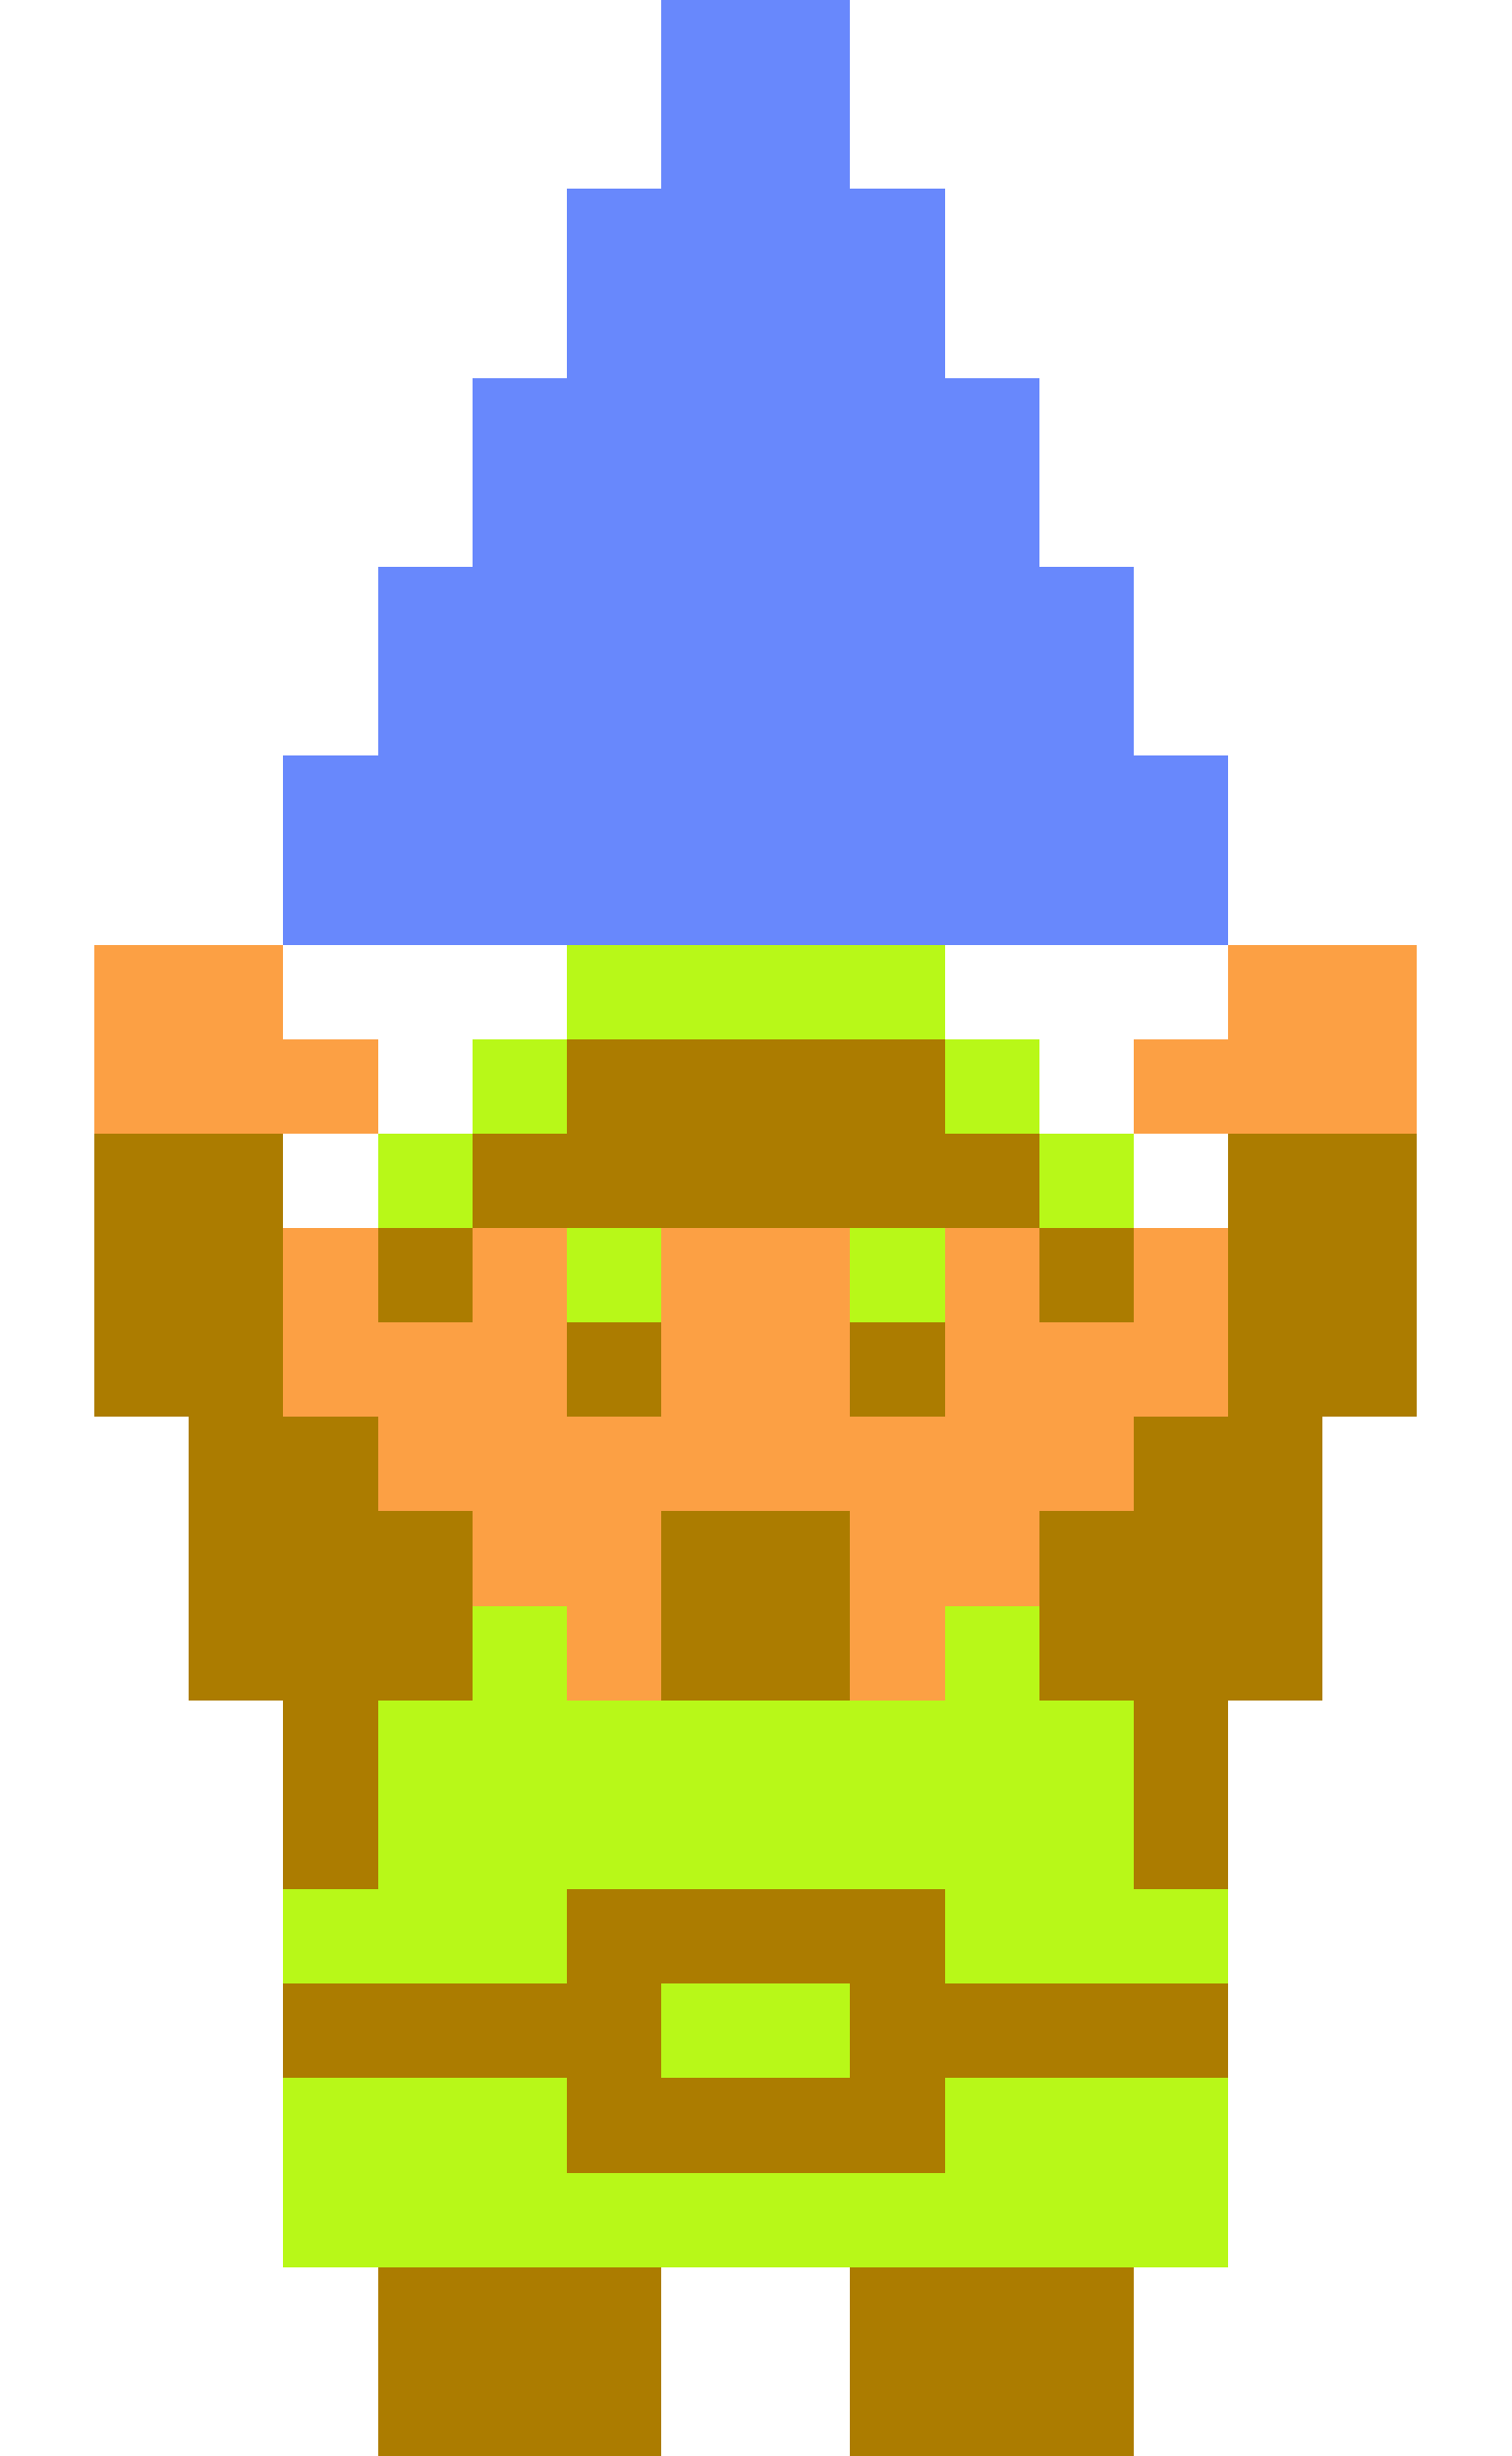
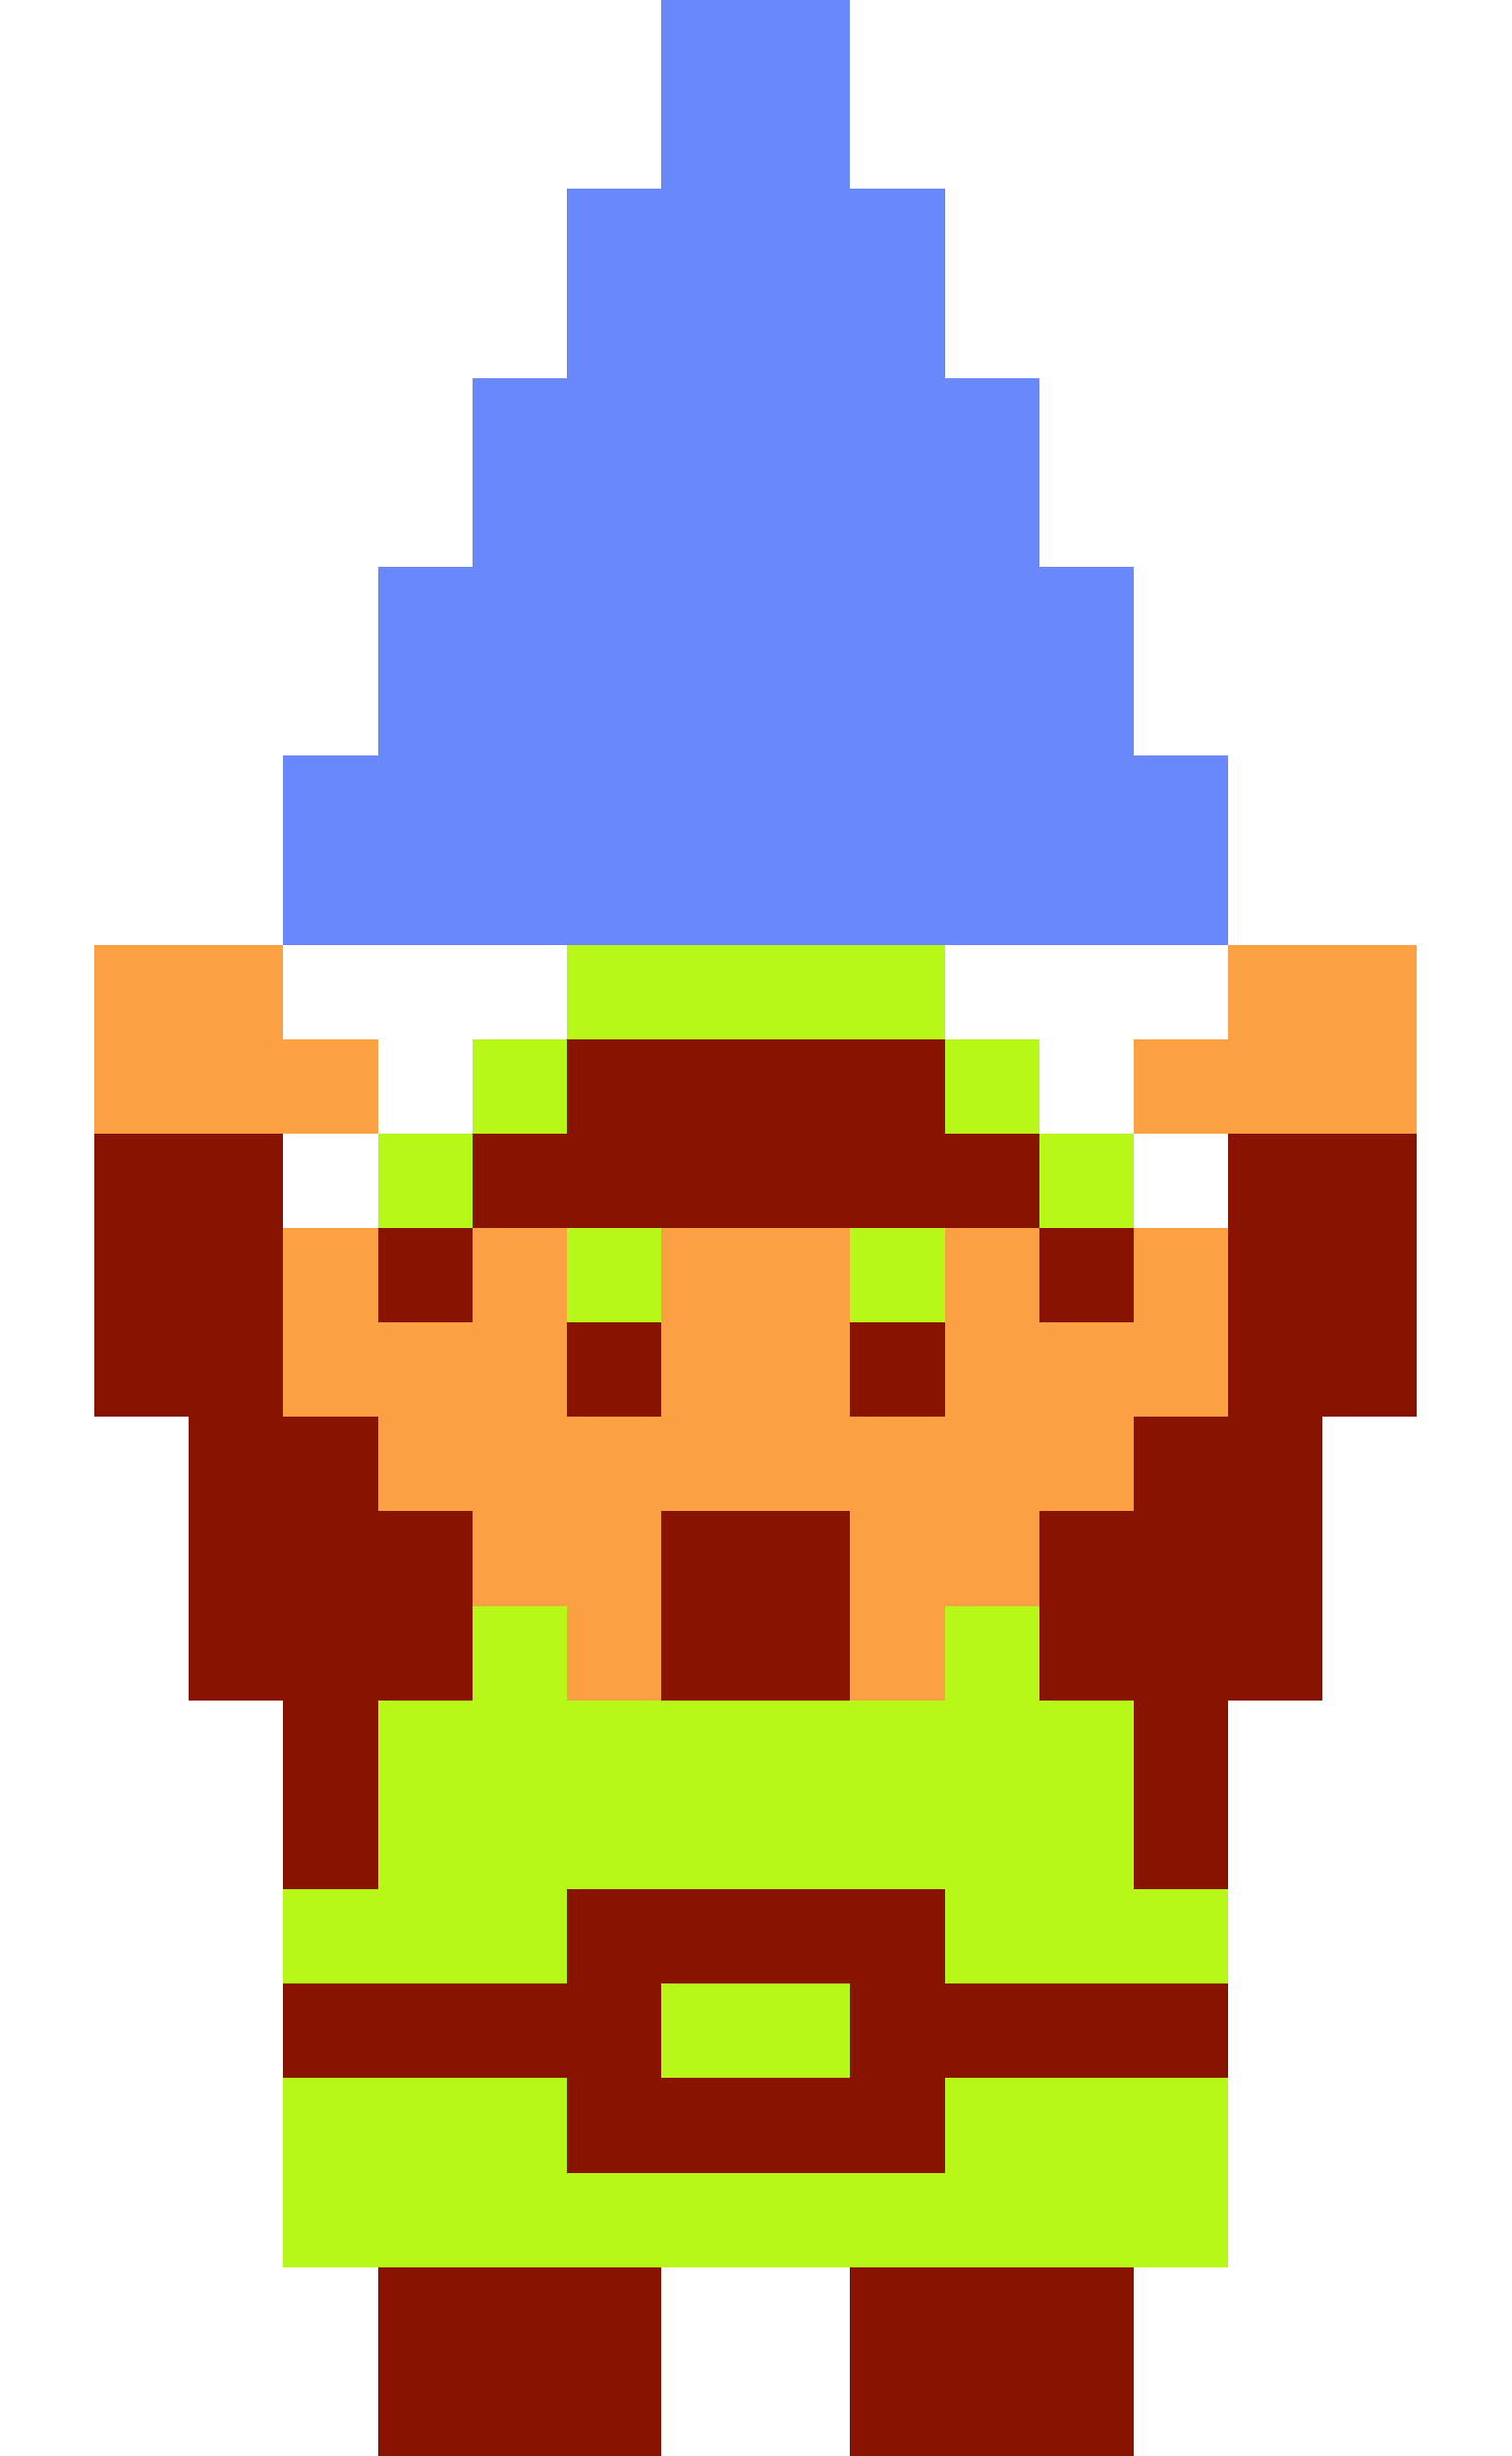
<svg xmlns="http://www.w3.org/2000/svg" xmlns:xlink="http://www.w3.org/1999/xlink" viewBox="0 0 32 52" width="32" height="52" shape-rendering="crispEdges">
  <g id="frame0" opacity="1">
    <rect x="14" y="0" width="4" height="1" fill="#6888fc" />
    <rect x="14" y="1" width="4" height="1" fill="#6888fc" />
    <rect x="14" y="2" width="4" height="1" fill="#6888fc" />
    <rect x="14" y="3" width="4" height="1" fill="#6888fc" />
    <rect x="12" y="4" width="8" height="1" fill="#6888fc" />
    <rect x="12" y="5" width="8" height="1" fill="#6888fc" />
    <rect x="12" y="6" width="8" height="1" fill="#6888fc" />
    <rect x="12" y="7" width="8" height="1" fill="#6888fc" />
    <rect x="10" y="8" width="12" height="1" fill="#6888fc" />
    <rect x="10" y="9" width="12" height="1" fill="#6888fc" />
    <rect x="10" y="10" width="12" height="1" fill="#6888fc" />
    <rect x="10" y="11" width="12" height="1" fill="#6888fc" />
    <rect x="8" y="12" width="16" height="1" fill="#6888fc" />
    <rect x="8" y="13" width="16" height="1" fill="#6888fc" />
    <rect x="8" y="14" width="16" height="1" fill="#6888fc" />
    <rect x="8" y="15" width="16" height="1" fill="#6888fc" />
    <rect x="6" y="16" width="20" height="1" fill="#6888fc" />
    <rect x="6" y="17" width="20" height="1" fill="#6888fc" />
    <rect x="6" y="18" width="20" height="1" fill="#6888fc" />
    <rect x="6" y="19" width="20" height="1" fill="#6888fc" />
    <rect x="2" y="20" width="4" height="1" fill="#fca044" />
    <rect x="12" y="20" width="8" height="1" fill="#b8f818" />
    <rect x="26" y="20" width="4" height="1" fill="#fca044" />
    <rect x="2" y="21" width="4" height="1" fill="#fca044" />
    <rect x="12" y="21" width="8" height="1" fill="#b8f818" />
    <rect x="26" y="21" width="4" height="1" fill="#fca044" />
    <rect x="2" y="22" width="6" height="1" fill="#fca044" />
    <rect x="10" y="22" width="2" height="1" fill="#b8f818" />
-     <rect x="12" y="22" width="8" height="1" fill="#ac7c00" />
+     <rect x="12" y="22" width="8" height="1" fill="#881400" />
    <rect x="20" y="22" width="2" height="1" fill="#b8f818" />
    <rect x="24" y="22" width="6" height="1" fill="#fca044" />
    <rect x="2" y="23" width="6" height="1" fill="#fca044" />
    <rect x="10" y="23" width="2" height="1" fill="#b8f818" />
-     <rect x="12" y="23" width="8" height="1" fill="#ac7c00" />
+     <rect x="12" y="23" width="8" height="1" fill="#881400" />
    <rect x="20" y="23" width="2" height="1" fill="#b8f818" />
    <rect x="24" y="23" width="6" height="1" fill="#fca044" />
-     <rect x="2" y="24" width="4" height="1" fill="#ac7c00" />
+     <rect x="2" y="24" width="4" height="1" fill="#881400" />
    <rect x="8" y="24" width="2" height="1" fill="#b8f818" />
-     <rect x="10" y="24" width="12" height="1" fill="#ac7c00" />
+     <rect x="10" y="24" width="12" height="1" fill="#881400" />
    <rect x="22" y="24" width="2" height="1" fill="#b8f818" />
-     <rect x="26" y="24" width="4" height="1" fill="#ac7c00" />
-     <rect x="2" y="25" width="4" height="1" fill="#ac7c00" />
+     <rect x="26" y="24" width="4" height="1" fill="#881400" />
+     <rect x="2" y="25" width="4" height="1" fill="#881400" />
    <rect x="8" y="25" width="2" height="1" fill="#b8f818" />
-     <rect x="10" y="25" width="12" height="1" fill="#ac7c00" />
+     <rect x="10" y="25" width="12" height="1" fill="#881400" />
    <rect x="22" y="25" width="2" height="1" fill="#b8f818" />
-     <rect x="26" y="25" width="4" height="1" fill="#ac7c00" />
-     <rect x="2" y="26" width="4" height="1" fill="#ac7c00" />
+     <rect x="26" y="25" width="4" height="1" fill="#881400" />
+     <rect x="2" y="26" width="4" height="1" fill="#881400" />
    <rect x="6" y="26" width="2" height="1" fill="#fca044" />
-     <rect x="8" y="26" width="2" height="1" fill="#ac7c00" />
+     <rect x="8" y="26" width="2" height="1" fill="#881400" />
    <rect x="10" y="26" width="2" height="1" fill="#fca044" />
    <rect x="12" y="26" width="2" height="1" fill="#b8f818" />
    <rect x="14" y="26" width="4" height="1" fill="#fca044" />
    <rect x="18" y="26" width="2" height="1" fill="#b8f818" />
    <rect x="20" y="26" width="2" height="1" fill="#fca044" />
-     <rect x="22" y="26" width="2" height="1" fill="#ac7c00" />
+     <rect x="22" y="26" width="2" height="1" fill="#881400" />
    <rect x="24" y="26" width="2" height="1" fill="#fca044" />
-     <rect x="26" y="26" width="4" height="1" fill="#ac7c00" />
-     <rect x="2" y="27" width="4" height="1" fill="#ac7c00" />
+     <rect x="26" y="26" width="4" height="1" fill="#881400" />
+     <rect x="2" y="27" width="4" height="1" fill="#881400" />
    <rect x="6" y="27" width="2" height="1" fill="#fca044" />
-     <rect x="8" y="27" width="2" height="1" fill="#ac7c00" />
+     <rect x="8" y="27" width="2" height="1" fill="#881400" />
    <rect x="10" y="27" width="2" height="1" fill="#fca044" />
    <rect x="12" y="27" width="2" height="1" fill="#b8f818" />
    <rect x="14" y="27" width="4" height="1" fill="#fca044" />
    <rect x="18" y="27" width="2" height="1" fill="#b8f818" />
    <rect x="20" y="27" width="2" height="1" fill="#fca044" />
-     <rect x="22" y="27" width="2" height="1" fill="#ac7c00" />
+     <rect x="22" y="27" width="2" height="1" fill="#881400" />
    <rect x="24" y="27" width="2" height="1" fill="#fca044" />
-     <rect x="26" y="27" width="4" height="1" fill="#ac7c00" />
-     <rect x="2" y="28" width="4" height="1" fill="#ac7c00" />
+     <rect x="26" y="27" width="4" height="1" fill="#881400" />
+     <rect x="2" y="28" width="4" height="1" fill="#881400" />
    <rect x="6" y="28" width="6" height="1" fill="#fca044" />
-     <rect x="12" y="28" width="2" height="1" fill="#ac7c00" />
+     <rect x="12" y="28" width="2" height="1" fill="#881400" />
    <rect x="14" y="28" width="4" height="1" fill="#fca044" />
-     <rect x="18" y="28" width="2" height="1" fill="#ac7c00" />
+     <rect x="18" y="28" width="2" height="1" fill="#881400" />
    <rect x="20" y="28" width="6" height="1" fill="#fca044" />
-     <rect x="26" y="28" width="4" height="1" fill="#ac7c00" />
-     <rect x="2" y="29" width="4" height="1" fill="#ac7c00" />
+     <rect x="26" y="28" width="4" height="1" fill="#881400" />
+     <rect x="2" y="29" width="4" height="1" fill="#881400" />
    <rect x="6" y="29" width="6" height="1" fill="#fca044" />
-     <rect x="12" y="29" width="2" height="1" fill="#ac7c00" />
+     <rect x="12" y="29" width="2" height="1" fill="#881400" />
    <rect x="14" y="29" width="4" height="1" fill="#fca044" />
-     <rect x="18" y="29" width="2" height="1" fill="#ac7c00" />
+     <rect x="18" y="29" width="2" height="1" fill="#881400" />
    <rect x="20" y="29" width="6" height="1" fill="#fca044" />
-     <rect x="26" y="29" width="4" height="1" fill="#ac7c00" />
-     <rect x="4" y="30" width="4" height="1" fill="#ac7c00" />
+     <rect x="26" y="29" width="4" height="1" fill="#881400" />
+     <rect x="4" y="30" width="4" height="1" fill="#881400" />
    <rect x="8" y="30" width="16" height="1" fill="#fca044" />
-     <rect x="24" y="30" width="4" height="1" fill="#ac7c00" />
-     <rect x="4" y="31" width="4" height="1" fill="#ac7c00" />
+     <rect x="24" y="30" width="4" height="1" fill="#881400" />
+     <rect x="4" y="31" width="4" height="1" fill="#881400" />
    <rect x="8" y="31" width="16" height="1" fill="#fca044" />
-     <rect x="24" y="31" width="4" height="1" fill="#ac7c00" />
-     <rect x="4" y="32" width="6" height="1" fill="#ac7c00" />
+     <rect x="24" y="31" width="4" height="1" fill="#881400" />
+     <rect x="4" y="32" width="6" height="1" fill="#881400" />
    <rect x="10" y="32" width="4" height="1" fill="#fca044" />
-     <rect x="14" y="32" width="4" height="1" fill="#ac7c00" />
+     <rect x="14" y="32" width="4" height="1" fill="#881400" />
    <rect x="18" y="32" width="4" height="1" fill="#fca044" />
-     <rect x="22" y="32" width="6" height="1" fill="#ac7c00" />
-     <rect x="4" y="33" width="6" height="1" fill="#ac7c00" />
+     <rect x="22" y="32" width="6" height="1" fill="#881400" />
+     <rect x="4" y="33" width="6" height="1" fill="#881400" />
    <rect x="10" y="33" width="4" height="1" fill="#fca044" />
-     <rect x="14" y="33" width="4" height="1" fill="#ac7c00" />
+     <rect x="14" y="33" width="4" height="1" fill="#881400" />
    <rect x="18" y="33" width="4" height="1" fill="#fca044" />
-     <rect x="22" y="33" width="6" height="1" fill="#ac7c00" />
-     <rect x="4" y="34" width="6" height="1" fill="#ac7c00" />
+     <rect x="22" y="33" width="6" height="1" fill="#881400" />
+     <rect x="4" y="34" width="6" height="1" fill="#881400" />
    <rect x="10" y="34" width="2" height="1" fill="#b8f818" />
    <rect x="12" y="34" width="2" height="1" fill="#fca044" />
-     <rect x="14" y="34" width="4" height="1" fill="#ac7c00" />
+     <rect x="14" y="34" width="4" height="1" fill="#881400" />
    <rect x="18" y="34" width="2" height="1" fill="#fca044" />
    <rect x="20" y="34" width="2" height="1" fill="#b8f818" />
-     <rect x="22" y="34" width="6" height="1" fill="#ac7c00" />
-     <rect x="4" y="35" width="6" height="1" fill="#ac7c00" />
+     <rect x="22" y="34" width="6" height="1" fill="#881400" />
+     <rect x="4" y="35" width="6" height="1" fill="#881400" />
    <rect x="10" y="35" width="2" height="1" fill="#b8f818" />
    <rect x="12" y="35" width="2" height="1" fill="#fca044" />
-     <rect x="14" y="35" width="4" height="1" fill="#ac7c00" />
+     <rect x="14" y="35" width="4" height="1" fill="#881400" />
    <rect x="18" y="35" width="2" height="1" fill="#fca044" />
    <rect x="20" y="35" width="2" height="1" fill="#b8f818" />
-     <rect x="22" y="35" width="6" height="1" fill="#ac7c00" />
-     <rect x="6" y="36" width="2" height="1" fill="#ac7c00" />
+     <rect x="22" y="35" width="6" height="1" fill="#881400" />
+     <rect x="6" y="36" width="2" height="1" fill="#881400" />
    <rect x="8" y="36" width="16" height="1" fill="#b8f818" />
-     <rect x="24" y="36" width="2" height="1" fill="#ac7c00" />
-     <rect x="6" y="37" width="2" height="1" fill="#ac7c00" />
+     <rect x="24" y="36" width="2" height="1" fill="#881400" />
+     <rect x="6" y="37" width="2" height="1" fill="#881400" />
    <rect x="8" y="37" width="16" height="1" fill="#b8f818" />
-     <rect x="24" y="37" width="2" height="1" fill="#ac7c00" />
-     <rect x="6" y="38" width="2" height="1" fill="#ac7c00" />
+     <rect x="24" y="37" width="2" height="1" fill="#881400" />
+     <rect x="6" y="38" width="2" height="1" fill="#881400" />
    <rect x="8" y="38" width="16" height="1" fill="#b8f818" />
-     <rect x="24" y="38" width="2" height="1" fill="#ac7c00" />
-     <rect x="6" y="39" width="2" height="1" fill="#ac7c00" />
+     <rect x="24" y="38" width="2" height="1" fill="#881400" />
+     <rect x="6" y="39" width="2" height="1" fill="#881400" />
    <rect x="8" y="39" width="16" height="1" fill="#b8f818" />
-     <rect x="24" y="39" width="2" height="1" fill="#ac7c00" />
+     <rect x="24" y="39" width="2" height="1" fill="#881400" />
    <rect x="6" y="40" width="6" height="1" fill="#b8f818" />
-     <rect x="12" y="40" width="8" height="1" fill="#ac7c00" />
+     <rect x="12" y="40" width="8" height="1" fill="#881400" />
    <rect x="20" y="40" width="6" height="1" fill="#b8f818" />
    <rect x="6" y="41" width="6" height="1" fill="#b8f818" />
-     <rect x="12" y="41" width="8" height="1" fill="#ac7c00" />
+     <rect x="12" y="41" width="8" height="1" fill="#881400" />
    <rect x="20" y="41" width="6" height="1" fill="#b8f818" />
-     <rect x="6" y="42" width="8" height="1" fill="#ac7c00" />
+     <rect x="6" y="42" width="8" height="1" fill="#881400" />
    <rect x="14" y="42" width="4" height="1" fill="#b8f818" />
-     <rect x="18" y="42" width="8" height="1" fill="#ac7c00" />
-     <rect x="6" y="43" width="8" height="1" fill="#ac7c00" />
+     <rect x="18" y="42" width="8" height="1" fill="#881400" />
+     <rect x="6" y="43" width="8" height="1" fill="#881400" />
    <rect x="14" y="43" width="4" height="1" fill="#b8f818" />
-     <rect x="18" y="43" width="8" height="1" fill="#ac7c00" />
+     <rect x="18" y="43" width="8" height="1" fill="#881400" />
    <rect x="6" y="44" width="6" height="1" fill="#b8f818" />
-     <rect x="12" y="44" width="8" height="1" fill="#ac7c00" />
+     <rect x="12" y="44" width="8" height="1" fill="#881400" />
    <rect x="20" y="44" width="6" height="1" fill="#b8f818" />
    <rect x="6" y="45" width="6" height="1" fill="#b8f818" />
-     <rect x="12" y="45" width="8" height="1" fill="#ac7c00" />
+     <rect x="12" y="45" width="8" height="1" fill="#881400" />
    <rect x="20" y="45" width="6" height="1" fill="#b8f818" />
    <rect x="6" y="46" width="20" height="1" fill="#b8f818" />
    <rect x="6" y="47" width="20" height="1" fill="#b8f818" />
-     <rect x="8" y="48" width="6" height="1" fill="#ac7c00" />
-     <rect x="18" y="48" width="6" height="1" fill="#ac7c00" />
-     <rect x="8" y="49" width="6" height="1" fill="#ac7c00" />
-     <rect x="18" y="49" width="6" height="1" fill="#ac7c00" />
-     <rect x="8" y="50" width="6" height="1" fill="#ac7c00" />
-     <rect x="18" y="50" width="6" height="1" fill="#ac7c00" />
-     <rect x="8" y="51" width="6" height="1" fill="#ac7c00" />
-     <rect x="18" y="51" width="6" height="1" fill="#ac7c00" />
+     <rect x="8" y="48" width="6" height="1" fill="#881400" />
+     <rect x="18" y="48" width="6" height="1" fill="#881400" />
+     <rect x="8" y="49" width="6" height="1" fill="#881400" />
+     <rect x="18" y="49" width="6" height="1" fill="#881400" />
+     <rect x="8" y="50" width="6" height="1" fill="#881400" />
+     <rect x="18" y="50" width="6" height="1" fill="#881400" />
+     <rect x="8" y="51" width="6" height="1" fill="#881400" />
+     <rect x="18" y="51" width="6" height="1" fill="#881400" />
  </g>
  <g id="frame1" opacity="0">
    <rect x="14" y="0" width="4" height="1" fill="#fca044" />
    <rect x="14" y="1" width="4" height="1" fill="#fca044" />
    <rect x="14" y="2" width="4" height="1" fill="#fca044" />
    <rect x="14" y="3" width="4" height="1" fill="#fca044" />
    <rect x="12" y="4" width="8" height="1" fill="#fca044" />
    <rect x="12" y="5" width="8" height="1" fill="#fca044" />
    <rect x="12" y="6" width="8" height="1" fill="#fca044" />
    <rect x="12" y="7" width="8" height="1" fill="#fca044" />
    <rect x="10" y="8" width="12" height="1" fill="#fca044" />
    <rect x="10" y="9" width="12" height="1" fill="#fca044" />
    <rect x="10" y="10" width="12" height="1" fill="#fca044" />
    <rect x="10" y="11" width="12" height="1" fill="#fca044" />
    <rect x="8" y="12" width="16" height="1" fill="#fca044" />
    <rect x="8" y="13" width="16" height="1" fill="#fca044" />
    <rect x="8" y="14" width="16" height="1" fill="#fca044" />
    <rect x="8" y="15" width="16" height="1" fill="#fca044" />
    <rect x="6" y="16" width="20" height="1" fill="#fca044" />
    <rect x="6" y="17" width="20" height="1" fill="#fca044" />
    <rect x="6" y="18" width="20" height="1" fill="#fca044" />
    <rect x="6" y="19" width="20" height="1" fill="#fca044" />
    <rect x="2" y="20" width="4" height="1" fill="#fca044" />
    <rect x="12" y="20" width="8" height="1" fill="#b8f818" />
    <rect x="26" y="20" width="4" height="1" fill="#fca044" />
    <rect x="2" y="21" width="4" height="1" fill="#fca044" />
    <rect x="12" y="21" width="8" height="1" fill="#b8f818" />
    <rect x="26" y="21" width="4" height="1" fill="#fca044" />
    <rect x="2" y="22" width="6" height="1" fill="#fca044" />
    <rect x="10" y="22" width="2" height="1" fill="#b8f818" />
-     <rect x="12" y="22" width="8" height="1" fill="#ac7c00" />
+     <rect x="12" y="22" width="8" height="1" fill="#881400" />
    <rect x="20" y="22" width="2" height="1" fill="#b8f818" />
    <rect x="24" y="22" width="6" height="1" fill="#fca044" />
    <rect x="2" y="23" width="6" height="1" fill="#fca044" />
    <rect x="10" y="23" width="2" height="1" fill="#b8f818" />
-     <rect x="12" y="23" width="8" height="1" fill="#ac7c00" />
+     <rect x="12" y="23" width="8" height="1" fill="#881400" />
    <rect x="20" y="23" width="2" height="1" fill="#b8f818" />
    <rect x="24" y="23" width="6" height="1" fill="#fca044" />
-     <rect x="2" y="24" width="4" height="1" fill="#ac7c00" />
+     <rect x="2" y="24" width="4" height="1" fill="#881400" />
    <rect x="8" y="24" width="2" height="1" fill="#b8f818" />
-     <rect x="10" y="24" width="12" height="1" fill="#ac7c00" />
+     <rect x="10" y="24" width="12" height="1" fill="#881400" />
    <rect x="22" y="24" width="2" height="1" fill="#b8f818" />
-     <rect x="26" y="24" width="4" height="1" fill="#ac7c00" />
-     <rect x="2" y="25" width="4" height="1" fill="#ac7c00" />
+     <rect x="26" y="24" width="4" height="1" fill="#881400" />
+     <rect x="2" y="25" width="4" height="1" fill="#881400" />
    <rect x="8" y="25" width="2" height="1" fill="#b8f818" />
-     <rect x="10" y="25" width="12" height="1" fill="#ac7c00" />
+     <rect x="10" y="25" width="12" height="1" fill="#881400" />
    <rect x="22" y="25" width="2" height="1" fill="#b8f818" />
-     <rect x="26" y="25" width="4" height="1" fill="#ac7c00" />
-     <rect x="2" y="26" width="4" height="1" fill="#ac7c00" />
+     <rect x="26" y="25" width="4" height="1" fill="#881400" />
+     <rect x="2" y="26" width="4" height="1" fill="#881400" />
    <rect x="6" y="26" width="2" height="1" fill="#fca044" />
-     <rect x="8" y="26" width="2" height="1" fill="#ac7c00" />
+     <rect x="8" y="26" width="2" height="1" fill="#881400" />
    <rect x="10" y="26" width="2" height="1" fill="#fca044" />
    <rect x="12" y="26" width="2" height="1" fill="#b8f818" />
    <rect x="14" y="26" width="4" height="1" fill="#fca044" />
    <rect x="18" y="26" width="2" height="1" fill="#b8f818" />
    <rect x="20" y="26" width="2" height="1" fill="#fca044" />
-     <rect x="22" y="26" width="2" height="1" fill="#ac7c00" />
+     <rect x="22" y="26" width="2" height="1" fill="#881400" />
    <rect x="24" y="26" width="2" height="1" fill="#fca044" />
-     <rect x="26" y="26" width="4" height="1" fill="#ac7c00" />
-     <rect x="2" y="27" width="4" height="1" fill="#ac7c00" />
+     <rect x="26" y="26" width="4" height="1" fill="#881400" />
+     <rect x="2" y="27" width="4" height="1" fill="#881400" />
    <rect x="6" y="27" width="2" height="1" fill="#fca044" />
-     <rect x="8" y="27" width="2" height="1" fill="#ac7c00" />
+     <rect x="8" y="27" width="2" height="1" fill="#881400" />
    <rect x="10" y="27" width="2" height="1" fill="#fca044" />
    <rect x="12" y="27" width="2" height="1" fill="#b8f818" />
    <rect x="14" y="27" width="4" height="1" fill="#fca044" />
    <rect x="18" y="27" width="2" height="1" fill="#b8f818" />
    <rect x="20" y="27" width="2" height="1" fill="#fca044" />
-     <rect x="22" y="27" width="2" height="1" fill="#ac7c00" />
+     <rect x="22" y="27" width="2" height="1" fill="#881400" />
    <rect x="24" y="27" width="2" height="1" fill="#fca044" />
-     <rect x="26" y="27" width="4" height="1" fill="#ac7c00" />
-     <rect x="2" y="28" width="4" height="1" fill="#ac7c00" />
+     <rect x="26" y="27" width="4" height="1" fill="#881400" />
+     <rect x="2" y="28" width="4" height="1" fill="#881400" />
    <rect x="6" y="28" width="6" height="1" fill="#fca044" />
-     <rect x="12" y="28" width="2" height="1" fill="#ac7c00" />
+     <rect x="12" y="28" width="2" height="1" fill="#881400" />
    <rect x="14" y="28" width="4" height="1" fill="#fca044" />
-     <rect x="18" y="28" width="2" height="1" fill="#ac7c00" />
+     <rect x="18" y="28" width="2" height="1" fill="#881400" />
    <rect x="20" y="28" width="6" height="1" fill="#fca044" />
-     <rect x="26" y="28" width="4" height="1" fill="#ac7c00" />
-     <rect x="2" y="29" width="4" height="1" fill="#ac7c00" />
+     <rect x="26" y="28" width="4" height="1" fill="#881400" />
+     <rect x="2" y="29" width="4" height="1" fill="#881400" />
    <rect x="6" y="29" width="6" height="1" fill="#fca044" />
-     <rect x="12" y="29" width="2" height="1" fill="#ac7c00" />
+     <rect x="12" y="29" width="2" height="1" fill="#881400" />
    <rect x="14" y="29" width="4" height="1" fill="#fca044" />
-     <rect x="18" y="29" width="2" height="1" fill="#ac7c00" />
+     <rect x="18" y="29" width="2" height="1" fill="#881400" />
    <rect x="20" y="29" width="6" height="1" fill="#fca044" />
-     <rect x="26" y="29" width="4" height="1" fill="#ac7c00" />
-     <rect x="4" y="30" width="4" height="1" fill="#ac7c00" />
+     <rect x="26" y="29" width="4" height="1" fill="#881400" />
+     <rect x="4" y="30" width="4" height="1" fill="#881400" />
    <rect x="8" y="30" width="16" height="1" fill="#fca044" />
-     <rect x="24" y="30" width="4" height="1" fill="#ac7c00" />
-     <rect x="4" y="31" width="4" height="1" fill="#ac7c00" />
+     <rect x="24" y="30" width="4" height="1" fill="#881400" />
+     <rect x="4" y="31" width="4" height="1" fill="#881400" />
    <rect x="8" y="31" width="16" height="1" fill="#fca044" />
-     <rect x="24" y="31" width="4" height="1" fill="#ac7c00" />
-     <rect x="4" y="32" width="6" height="1" fill="#ac7c00" />
+     <rect x="24" y="31" width="4" height="1" fill="#881400" />
+     <rect x="4" y="32" width="6" height="1" fill="#881400" />
    <rect x="10" y="32" width="4" height="1" fill="#fca044" />
-     <rect x="14" y="32" width="4" height="1" fill="#ac7c00" />
+     <rect x="14" y="32" width="4" height="1" fill="#881400" />
    <rect x="18" y="32" width="4" height="1" fill="#fca044" />
-     <rect x="22" y="32" width="6" height="1" fill="#ac7c00" />
-     <rect x="4" y="33" width="6" height="1" fill="#ac7c00" />
+     <rect x="22" y="32" width="6" height="1" fill="#881400" />
+     <rect x="4" y="33" width="6" height="1" fill="#881400" />
    <rect x="10" y="33" width="4" height="1" fill="#fca044" />
-     <rect x="14" y="33" width="4" height="1" fill="#ac7c00" />
+     <rect x="14" y="33" width="4" height="1" fill="#881400" />
    <rect x="18" y="33" width="4" height="1" fill="#fca044" />
-     <rect x="22" y="33" width="6" height="1" fill="#ac7c00" />
-     <rect x="4" y="34" width="6" height="1" fill="#ac7c00" />
+     <rect x="22" y="33" width="6" height="1" fill="#881400" />
+     <rect x="4" y="34" width="6" height="1" fill="#881400" />
    <rect x="10" y="34" width="2" height="1" fill="#b8f818" />
    <rect x="12" y="34" width="2" height="1" fill="#fca044" />
-     <rect x="14" y="34" width="4" height="1" fill="#ac7c00" />
+     <rect x="14" y="34" width="4" height="1" fill="#881400" />
    <rect x="18" y="34" width="2" height="1" fill="#fca044" />
    <rect x="20" y="34" width="2" height="1" fill="#b8f818" />
-     <rect x="22" y="34" width="6" height="1" fill="#ac7c00" />
-     <rect x="4" y="35" width="6" height="1" fill="#ac7c00" />
+     <rect x="22" y="34" width="6" height="1" fill="#881400" />
+     <rect x="4" y="35" width="6" height="1" fill="#881400" />
    <rect x="10" y="35" width="2" height="1" fill="#b8f818" />
    <rect x="12" y="35" width="2" height="1" fill="#fca044" />
-     <rect x="14" y="35" width="4" height="1" fill="#ac7c00" />
+     <rect x="14" y="35" width="4" height="1" fill="#881400" />
    <rect x="18" y="35" width="2" height="1" fill="#fca044" />
    <rect x="20" y="35" width="2" height="1" fill="#b8f818" />
-     <rect x="22" y="35" width="6" height="1" fill="#ac7c00" />
-     <rect x="6" y="36" width="2" height="1" fill="#ac7c00" />
+     <rect x="22" y="35" width="6" height="1" fill="#881400" />
+     <rect x="6" y="36" width="2" height="1" fill="#881400" />
    <rect x="8" y="36" width="16" height="1" fill="#b8f818" />
-     <rect x="24" y="36" width="2" height="1" fill="#ac7c00" />
-     <rect x="6" y="37" width="2" height="1" fill="#ac7c00" />
+     <rect x="24" y="36" width="2" height="1" fill="#881400" />
+     <rect x="6" y="37" width="2" height="1" fill="#881400" />
    <rect x="8" y="37" width="16" height="1" fill="#b8f818" />
-     <rect x="24" y="37" width="2" height="1" fill="#ac7c00" />
-     <rect x="6" y="38" width="2" height="1" fill="#ac7c00" />
+     <rect x="24" y="37" width="2" height="1" fill="#881400" />
+     <rect x="6" y="38" width="2" height="1" fill="#881400" />
    <rect x="8" y="38" width="16" height="1" fill="#b8f818" />
-     <rect x="24" y="38" width="2" height="1" fill="#ac7c00" />
-     <rect x="6" y="39" width="2" height="1" fill="#ac7c00" />
+     <rect x="24" y="38" width="2" height="1" fill="#881400" />
+     <rect x="6" y="39" width="2" height="1" fill="#881400" />
    <rect x="8" y="39" width="16" height="1" fill="#b8f818" />
-     <rect x="24" y="39" width="2" height="1" fill="#ac7c00" />
+     <rect x="24" y="39" width="2" height="1" fill="#881400" />
    <rect x="6" y="40" width="6" height="1" fill="#b8f818" />
-     <rect x="12" y="40" width="8" height="1" fill="#ac7c00" />
+     <rect x="12" y="40" width="8" height="1" fill="#881400" />
    <rect x="20" y="40" width="6" height="1" fill="#b8f818" />
    <rect x="6" y="41" width="6" height="1" fill="#b8f818" />
-     <rect x="12" y="41" width="8" height="1" fill="#ac7c00" />
+     <rect x="12" y="41" width="8" height="1" fill="#881400" />
    <rect x="20" y="41" width="6" height="1" fill="#b8f818" />
-     <rect x="6" y="42" width="8" height="1" fill="#ac7c00" />
+     <rect x="6" y="42" width="8" height="1" fill="#881400" />
    <rect x="14" y="42" width="4" height="1" fill="#b8f818" />
-     <rect x="18" y="42" width="8" height="1" fill="#ac7c00" />
-     <rect x="6" y="43" width="8" height="1" fill="#ac7c00" />
+     <rect x="18" y="42" width="8" height="1" fill="#881400" />
+     <rect x="6" y="43" width="8" height="1" fill="#881400" />
    <rect x="14" y="43" width="4" height="1" fill="#b8f818" />
-     <rect x="18" y="43" width="8" height="1" fill="#ac7c00" />
+     <rect x="18" y="43" width="8" height="1" fill="#881400" />
    <rect x="6" y="44" width="6" height="1" fill="#b8f818" />
-     <rect x="12" y="44" width="8" height="1" fill="#ac7c00" />
+     <rect x="12" y="44" width="8" height="1" fill="#881400" />
    <rect x="20" y="44" width="6" height="1" fill="#b8f818" />
    <rect x="6" y="45" width="6" height="1" fill="#b8f818" />
-     <rect x="12" y="45" width="8" height="1" fill="#ac7c00" />
+     <rect x="12" y="45" width="8" height="1" fill="#881400" />
    <rect x="20" y="45" width="6" height="1" fill="#b8f818" />
    <rect x="6" y="46" width="20" height="1" fill="#b8f818" />
    <rect x="6" y="47" width="20" height="1" fill="#b8f818" />
-     <rect x="8" y="48" width="6" height="1" fill="#ac7c00" />
-     <rect x="18" y="48" width="6" height="1" fill="#ac7c00" />
-     <rect x="8" y="49" width="6" height="1" fill="#ac7c00" />
-     <rect x="18" y="49" width="6" height="1" fill="#ac7c00" />
-     <rect x="8" y="50" width="6" height="1" fill="#ac7c00" />
-     <rect x="18" y="50" width="6" height="1" fill="#ac7c00" />
-     <rect x="8" y="51" width="6" height="1" fill="#ac7c00" />
-     <rect x="18" y="51" width="6" height="1" fill="#ac7c00" />
+     <rect x="8" y="48" width="6" height="1" fill="#881400" />
+     <rect x="18" y="48" width="6" height="1" fill="#881400" />
+     <rect x="8" y="49" width="6" height="1" fill="#881400" />
+     <rect x="18" y="49" width="6" height="1" fill="#881400" />
+     <rect x="8" y="50" width="6" height="1" fill="#881400" />
+     <rect x="18" y="50" width="6" height="1" fill="#881400" />
+     <rect x="8" y="51" width="6" height="1" fill="#881400" />
+     <rect x="18" y="51" width="6" height="1" fill="#881400" />
  </g>
  <animate xlink:href="#frame0" attributeName="opacity" values="1;0;1" keyTimes="0.0;0.5;1.0" dur="0.2s" calcMode="discrete" repeatCount="indefinite" />
  <animate xlink:href="#frame1" attributeName="opacity" values="0;1;0" keyTimes="0.0;0.5;1.0" dur="0.2s" calcMode="discrete" repeatCount="indefinite" />
</svg>
